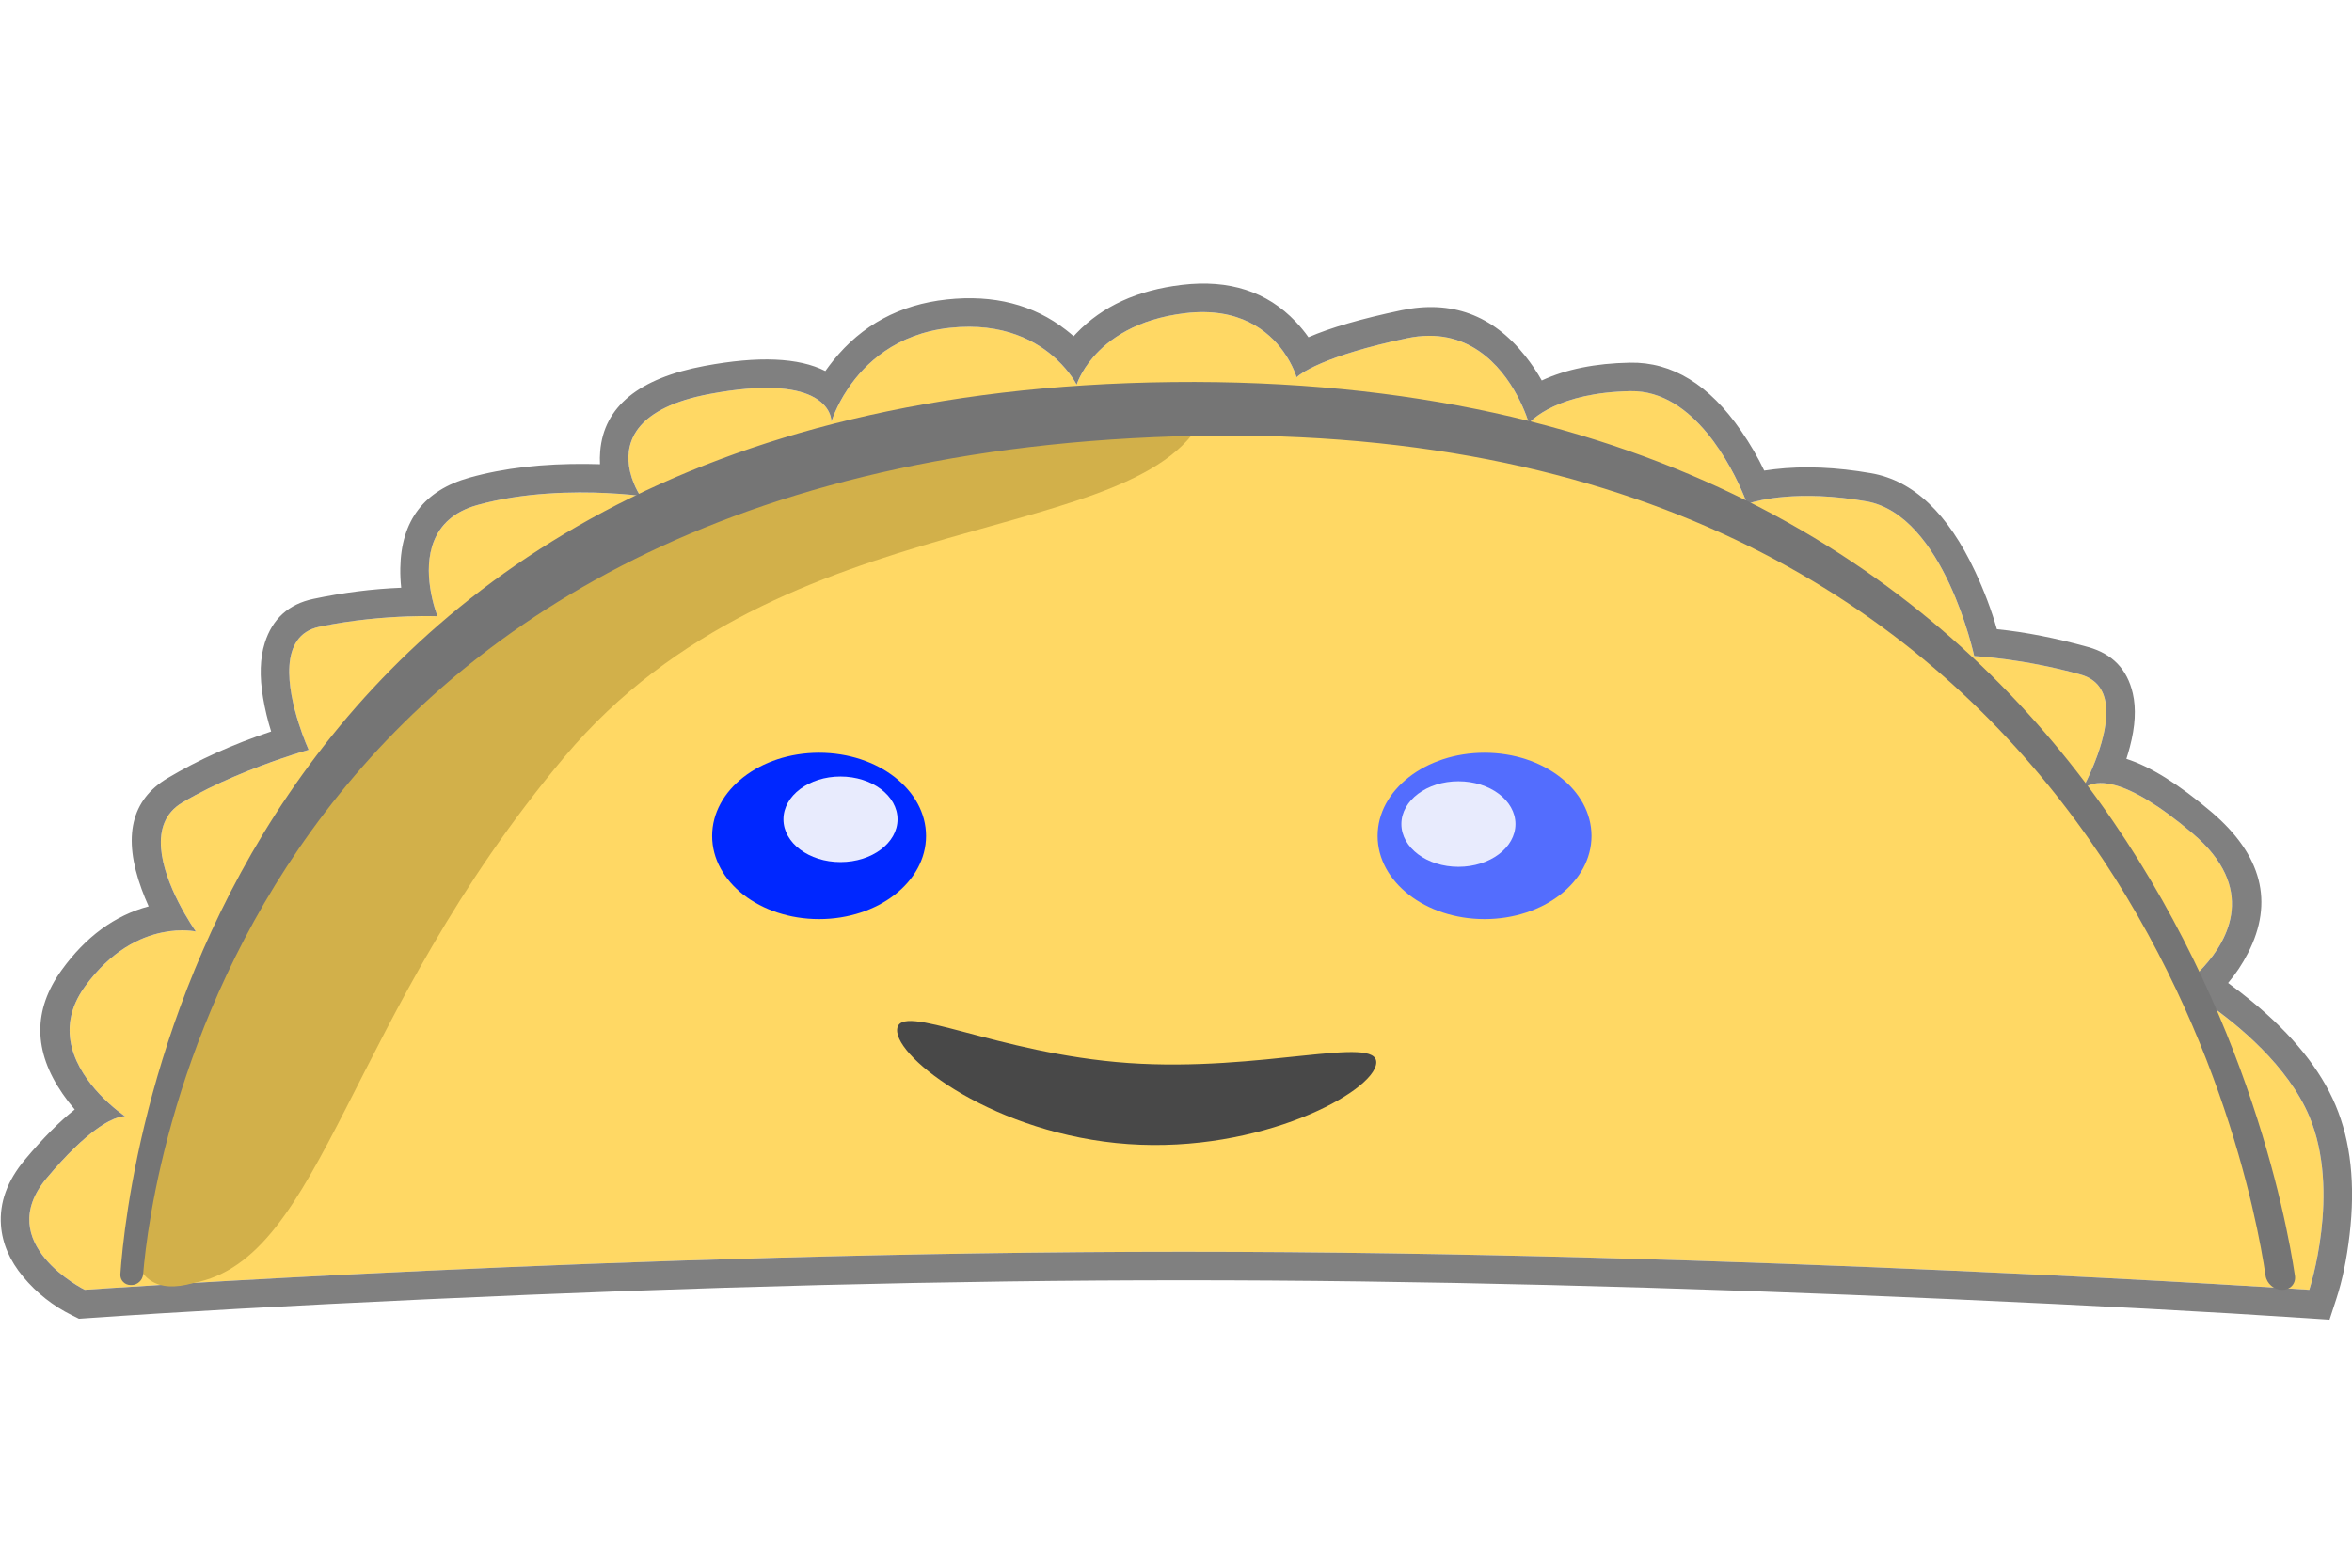
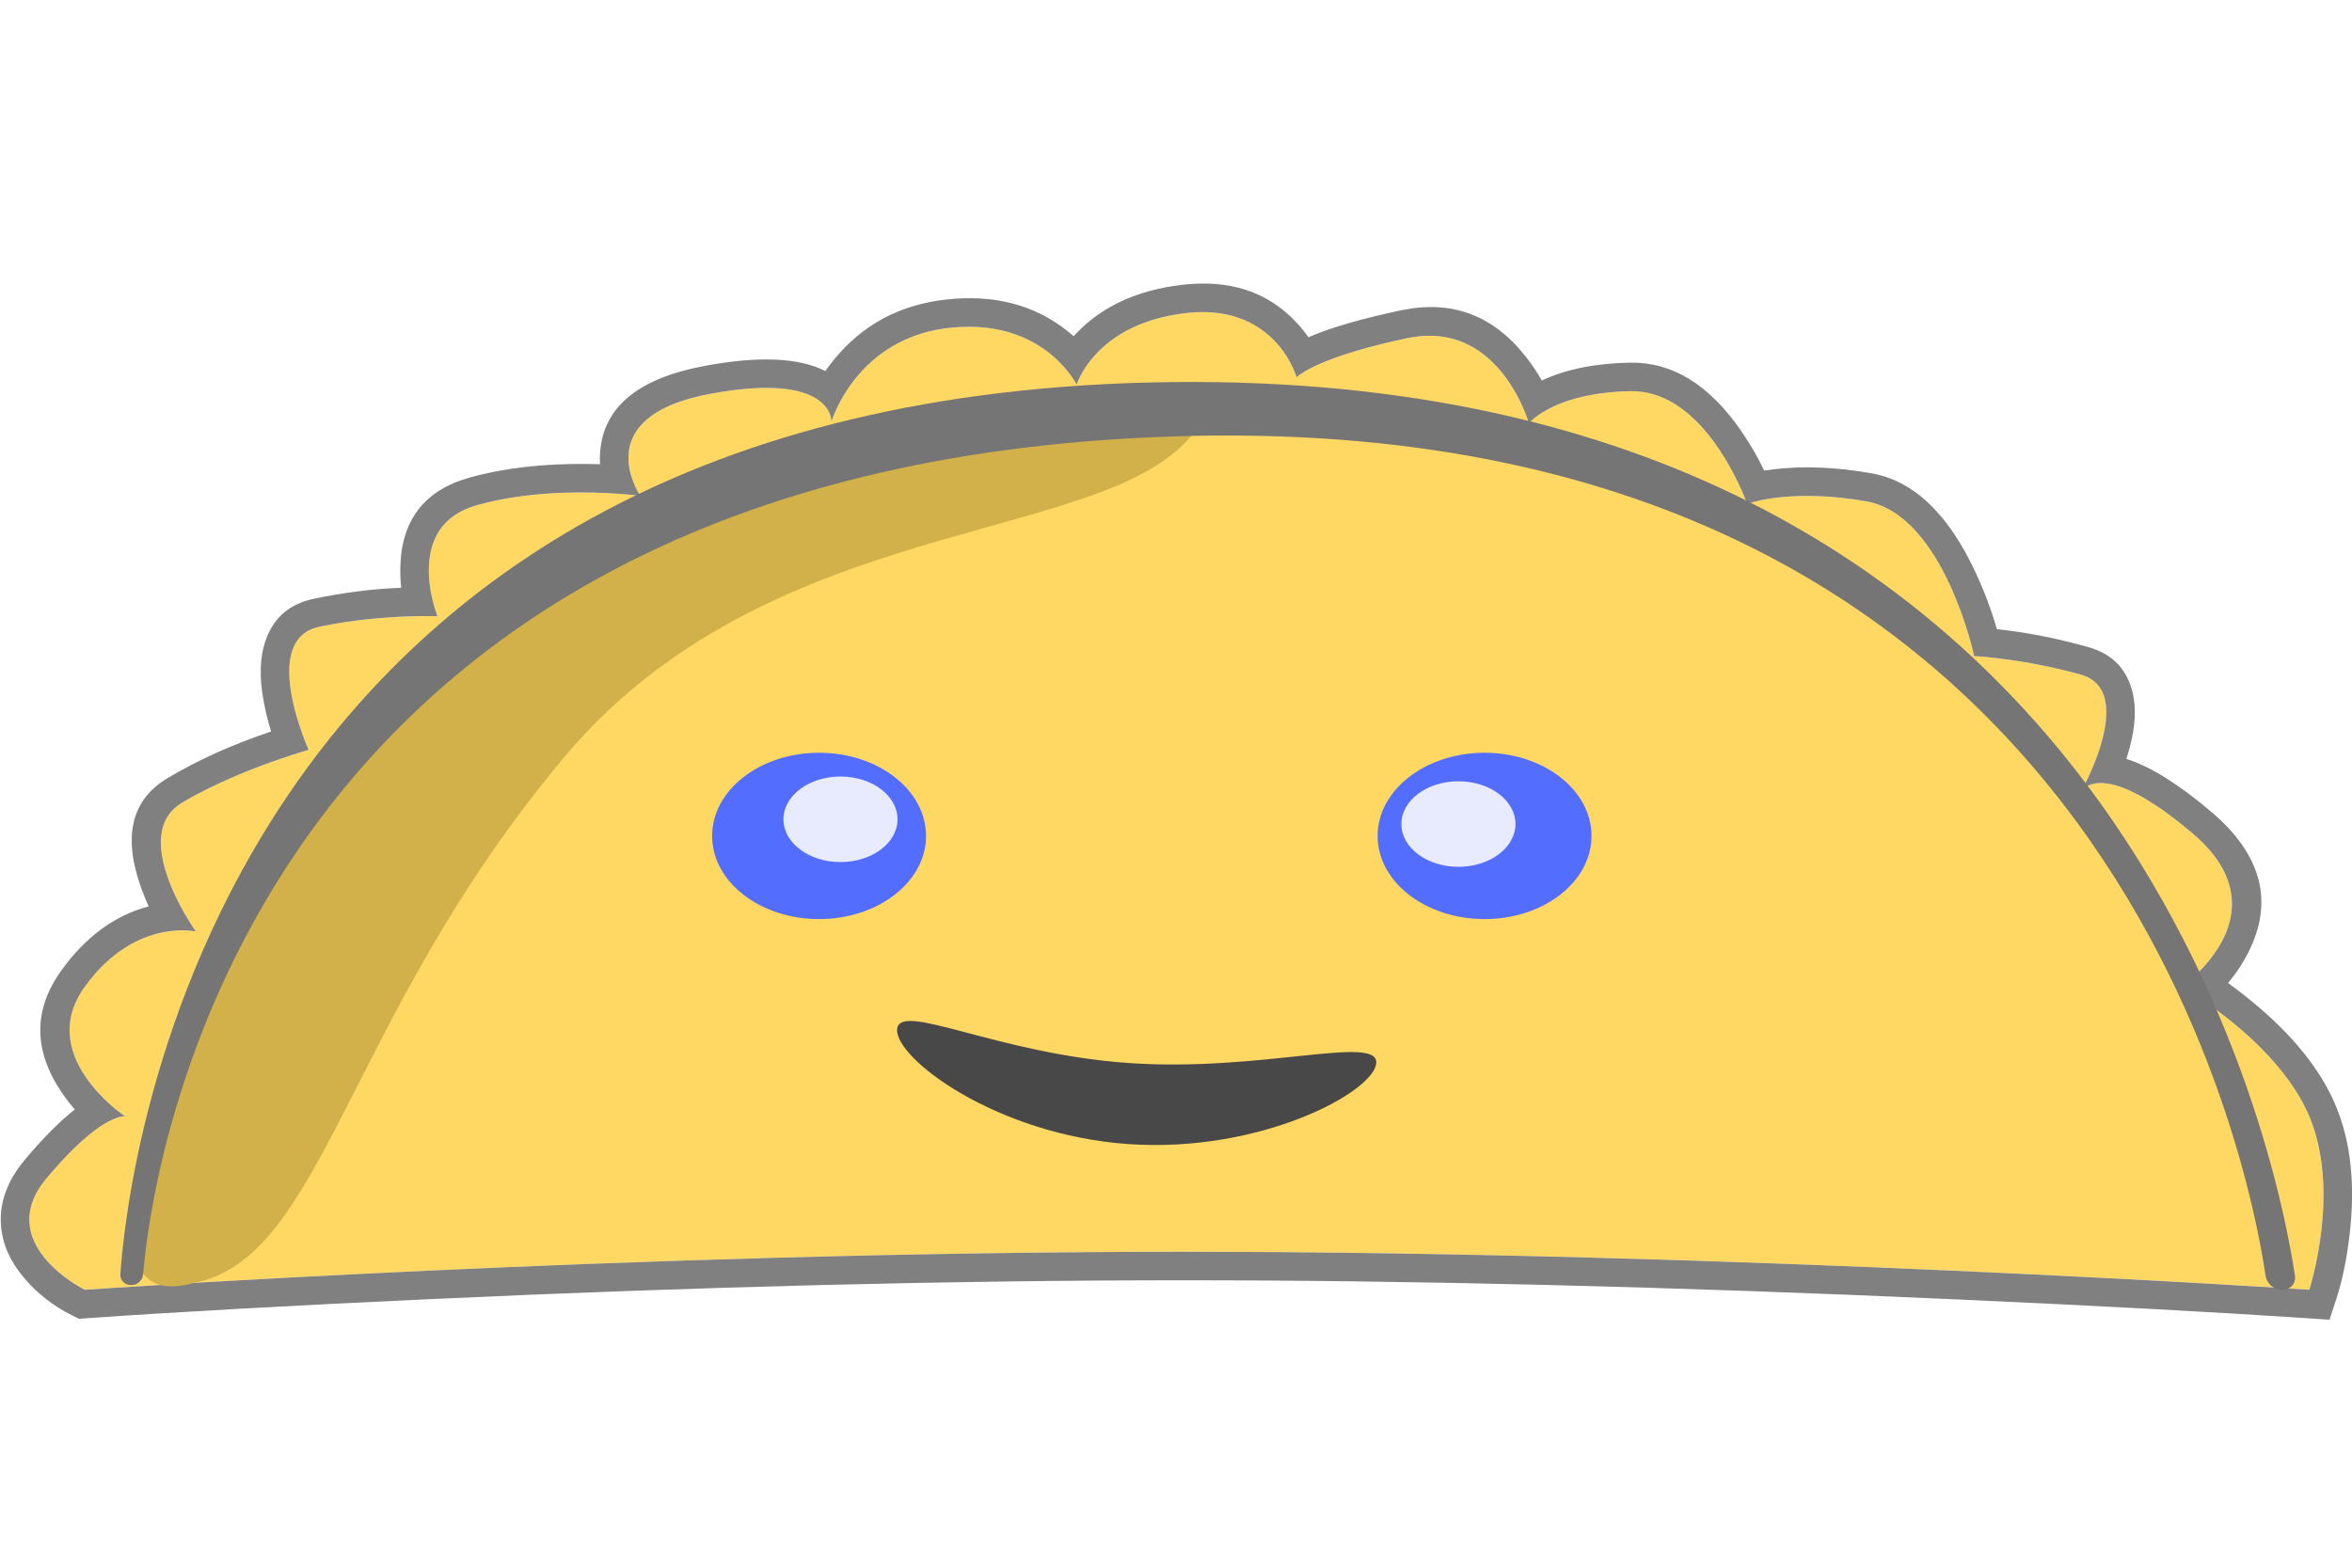
<svg xmlns="http://www.w3.org/2000/svg" width="60" height="40" viewBox="0 0 494.807 277.739" fill="none" stroke="none" version="1.1">
  <g id="SingleElement">
    <g style="fill:#FFD864;fill-rule:evenodd;mix-blend-mode:normal;" transform="translate(6.161 39.606)">
      <path id="body" d="M220.341 15.278C220.341 15.278 224.157 2.467 243.209 0.22C262.262 -2.028 266.607 13.723 266.607 13.723C266.607 13.723 270.436 9.582 289.877 5.488C309.315 1.394 315.483 23.39 315.483 23.39C315.483 23.39 320.699 16.929 336.862 16.638C353.025 16.347 361.398 40.373 361.398 40.373C361.398 40.373 370.11 36.963 386.458 39.814C402.807 42.664 409.167 72.38 409.167 72.38C409.167 72.38 419.367 72.867 431.547 76.268C443.728 79.67 431.547 101.087 431.547 101.087C431.547 101.087 435.354 92.895 455.158 109.724C474.962 126.553 452.807 141.981 452.807 141.981C452.807 141.981 472.948 153.288 479.662 169.226C486.376 185.16 479.662 205.724 479.662 205.724C479.662 205.724 359.887 197.725 242.889 197.725C125.888 197.725 11.658 205.724 11.658 205.724C11.658 205.724 -7.91 196.023 3.657 182.225C15.225 168.428 20.157 169.226 20.157 169.226C20.157 169.226 1.123 156.599 11.658 141.981C22.193 127.366 35.045 130.337 35.045 130.337C35.045 130.337 20.6 110.102 32.16 103.219C43.719 96.337 58.77 92.11 58.77 92.11C58.77 92.11 48.243 68.921 60.996 66.219C73.749 63.516 85.884 63.999 85.884 63.999C85.884 63.999 78.224 45.094 94.218 40.61C110.212 36.125 128.55 38.666 128.55 38.666C128.55 38.666 117.104 22.097 143.161 17.222C169.218 12.347 168.76 23.056 168.76 23.056C168.76 23.056 173.876 5.443 193.671 3.304C213.465 1.165 220.341 15.278 220.341 15.278Z" />
      <path d="M223.817 9.488C221.137 12.606 220.341 15.278 220.341 15.278C220.341 15.278 219.094 12.72 216.135 9.946C212.144 6.206 205.037 2.076 193.671 3.304C182.273 4.535 175.742 10.898 172.252 16.073C169.68 19.887 168.76 23.056 168.76 23.056C168.76 23.056 168.904 19.687 164.434 17.589C160.934 15.945 154.604 15.081 143.161 17.222C127.686 20.117 125.439 27.136 126.165 32.36C126.662 35.933 128.55 38.666 128.55 38.666C128.55 38.666 125.769 38.281 121.429 38.075C114.623 37.752 103.983 37.872 94.218 40.61C84.127 43.439 83.452 52.008 84.328 57.949C84.841 61.423 85.884 63.999 85.884 63.999C85.884 63.999 83.41 63.9 79.523 64.041C74.8 64.212 67.991 64.736 60.996 66.219C52.302 68.061 54.427 79.425 56.661 86.472C57.704 89.761 58.77 92.11 58.77 92.11C58.77 92.11 56.487 92.751 53.017 93.941C47.576 95.805 39.217 99.017 32.16 103.219C24.755 107.628 28.021 117.516 31.325 124.054C33.179 127.723 35.045 130.337 35.045 130.337C35.045 130.337 32.155 129.669 27.992 130.525C23.377 131.474 17.197 134.297 11.658 141.981C5.057 151.14 10.065 159.517 14.725 164.497C17.503 167.465 20.157 169.226 20.157 169.226C20.157 169.226 18.222 168.913 13.931 172.071C11.373 173.954 7.978 177.072 3.657 182.225C-7.91 196.023 11.658 205.724 11.658 205.724C11.658 205.724 125.888 197.725 242.889 197.725C359.887 197.725 479.662 205.724 479.662 205.724C479.662 205.724 486.376 185.16 479.662 169.226C475.166 158.552 464.646 149.954 458.188 145.44C455.003 143.214 452.807 141.981 452.807 141.981C452.807 141.981 455.046 140.421 457.464 137.754C462.653 132.03 468.666 121.203 455.158 109.724C447.761 103.439 442.596 100.644 439.028 99.609C433.759 98.08 431.969 100.388 431.616 100.963C431.984 100.299 433.737 97.053 435.136 93.103C437.427 86.638 438.77 78.285 431.547 76.268C419.367 72.867 409.167 72.38 409.167 72.38C409.167 72.38 402.807 42.664 386.458 39.814C372.084 37.307 363.614 39.641 361.778 40.241C361.525 40.324 361.398 40.373 361.398 40.373C361.398 40.373 361.159 39.688 360.685 38.551C358.348 32.953 350.296 16.396 336.862 16.638C329.211 16.776 324.013 18.296 320.66 19.859C316.93 21.598 315.483 23.39 315.483 23.39C315.483 23.39 314.748 20.769 312.986 17.505C309.643 11.313 302.605 2.807 289.877 5.488C281.044 7.348 275.434 9.218 271.942 10.704C267.747 12.49 266.607 13.723 266.607 13.723C266.607 13.723 265.898 11.152 263.796 8.235C260.695 3.933 254.564 -1.12 243.209 0.22C232.859 1.44 227.005 5.779 223.817 9.488ZM219.71 5.07Q218.946 4.401 218.107 3.749Q207.806 -4.258 193.026 -2.661Q178.181 -1.057 169.115 10.223Q168.241 11.312 167.475 12.399Q159.067 8.142 142.057 11.324Q121.275 15.212 120.105 29.274Q119.989 30.662 120.063 32.01Q118.79 31.972 117.442 31.956Q103.419 31.798 92.598 34.832Q78.294 38.843 78.054 53.89Q78.021 55.98 78.243 58.003Q69.144 58.359 59.752 60.349Q51.944 62.004 49.547 69.598Q48.035 74.383 49.185 81.179Q49.792 84.769 50.882 88.252Q38.85 92.253 29.09 98.064Q17.591 104.911 23.633 121.421Q24.31 123.27 25.112 125.045Q14.398 127.919 6.791 138.473Q-2.269 151.044 7.02 164.495Q8.221 166.234 9.561 167.789Q4.783 171.544 -0.941 178.37Q-6.48 184.978 -5.957 192.154Q-5.54 197.872 -1.296 202.982Q2.962 208.11 8.993 211.1L10.453 211.823L12.077 211.71Q40.562 209.715 83.676 207.718Q169.903 203.725 242.889 203.725Q315.881 203.725 404.881 207.719Q449.388 209.716 479.262 211.711L483.918 212.022L485.366 207.586Q487.23 201.878 488.139 194.152Q490.002 178.314 485.192 166.897Q480.419 155.568 467.522 144.988Q464.986 142.907 462.577 141.163Q464.996 138.312 466.75 134.896Q475.042 118.747 459.043 105.152Q448.764 96.417 441.181 94.01Q441.581 92.755 441.917 91.482Q443.626 84.995 442.533 80.238Q440.783 72.618 433.16 70.489Q422.927 67.631 413.937 66.723Q412.239 60.749 409.375 54.617Q400.785 36.221 387.489 33.903Q376.409 31.971 367.097 33.066Q365.992 33.196 364.989 33.352Q362.994 29.146 360.132 24.992Q350.077 10.399 336.754 10.639Q325.841 10.835 318.191 14.39Q316.689 11.711 314.663 9.166Q304.413 -3.705 288.64 -0.383Q276.051 2.268 269.109 5.288Q267.931 3.607 266.407 2Q257.401 -7.496 242.507 -5.739Q228.458 -4.082 220.297 4.442Q219.997 4.755 219.71 5.07ZM431.547 101.087C431.547 101.087 431.571 101.045 431.616 100.963C431.568 101.041 431.547 101.087 431.547 101.087Z" fill-rule="evenodd" style="fill:#808080;fill-rule:evenodd;" />
    </g>
    <path id="rightEye" d="M0 17.5C0 7.835 10.074 0 22.5 0C34.926 0 45 7.835 45 17.5C45 27.165 34.926 35 22.5 35C10.074 35 0 27.165 0 17.5Z" style="fill:#536DFE;fill-rule:evenodd;mix-blend-mode:normal;" transform="translate(289.818 132.329)" />
    <path id="Oval" d="M0.257 173.604C-4.104 122.129 47.862 29.849 93.856 0C103.397 30.799 37.271 70.941 37.25 142.563C37.23 214.186 66.393 256.015 48.629 277.599C30.399 304.511 4.618 225.08 0.257 173.604Z" style="fill:#D2B04A;fill-rule:evenodd;mix-blend-mode:normal;" transform="matrix(0.766 0.643 -0.643 0.766 181.921 0)" />
-     <path id="leftEye" d="M0 17.5C0 7.835 10.074 0 22.5 0C34.926 0 45 7.835 45 17.5C45 27.165 34.926 35 22.5 35C10.074 35 0 27.165 0 17.5Z" style="fill:#0027FF;fill-rule:evenodd;mix-blend-mode:normal;" transform="translate(149.818 132.329)" />
+     <path id="leftEye" d="M0 17.5C0 7.835 10.074 0 22.5 0C34.926 0 45 7.835 45 17.5C45 27.165 34.926 35 22.5 35C10.074 35 0 27.165 0 17.5Z" style="fill:#536DFE;fill-rule:evenodd;mix-blend-mode:normal;" transform="translate(149.818 132.329)" />
    <path id="arch" d="M0.005 187.745C1.459 166.411 19.213 2.224 221.382 0.021C421.745 -2.162 453.853 163.708 457.485 188.054C457.729 189.689 456.541 191.021 454.888 191.021L454.687 191.021C453.034 191.021 451.545 189.689 451.305 188.053C447.805 164.237 417.12 5.325 221.984 11.44C25.392 17.6 6.458 167.424 4.793 187.747C4.69 189.002 3.622 190.021 2.363 190.021L2.161 190.021C0.902 190.021 -0.08 189.001 0.005 187.745Z" style="fill:#757575;fill-rule:evenodd;mix-blend-mode:normal;" transform="translate(25.318 54.308)" />
    <path id="muth" d="M0 2.002C0 -4.08 21.121 5.637 49.012 5.637C76.902 5.637 101 -4.08 101 2.002C101 8.084 78.065 22.649 50.174 22.649C22.284 22.649 0 8.084 0 2.002Z" style="fill:#484848;fill-rule:evenodd;mix-blend-mode:normal;" transform="matrix(0.998 0.07 -0.07 0.998 188.873 188.553)" />
    <path id="Oval" d="M0 9C0 4.029 5.373 0 12 0C18.627 0 24 4.029 24 9C24 13.971 18.627 18 12 18C5.373 18 0 13.971 0 9Z" style="fill:#E8EBFD;fill-rule:evenodd;mix-blend-mode:normal;" transform="translate(164.818 137.329)" />
    <path id="Oval" d="M0 9C0 4.029 5.373 0 12 0C18.627 0 24 4.029 24 9C24 13.971 18.627 18 12 18C5.373 18 0 13.971 0 9Z" style="fill:#E8EBFD;fill-rule:evenodd;mix-blend-mode:normal;" transform="translate(294.818 138.329)" />
  </g>
</svg>
